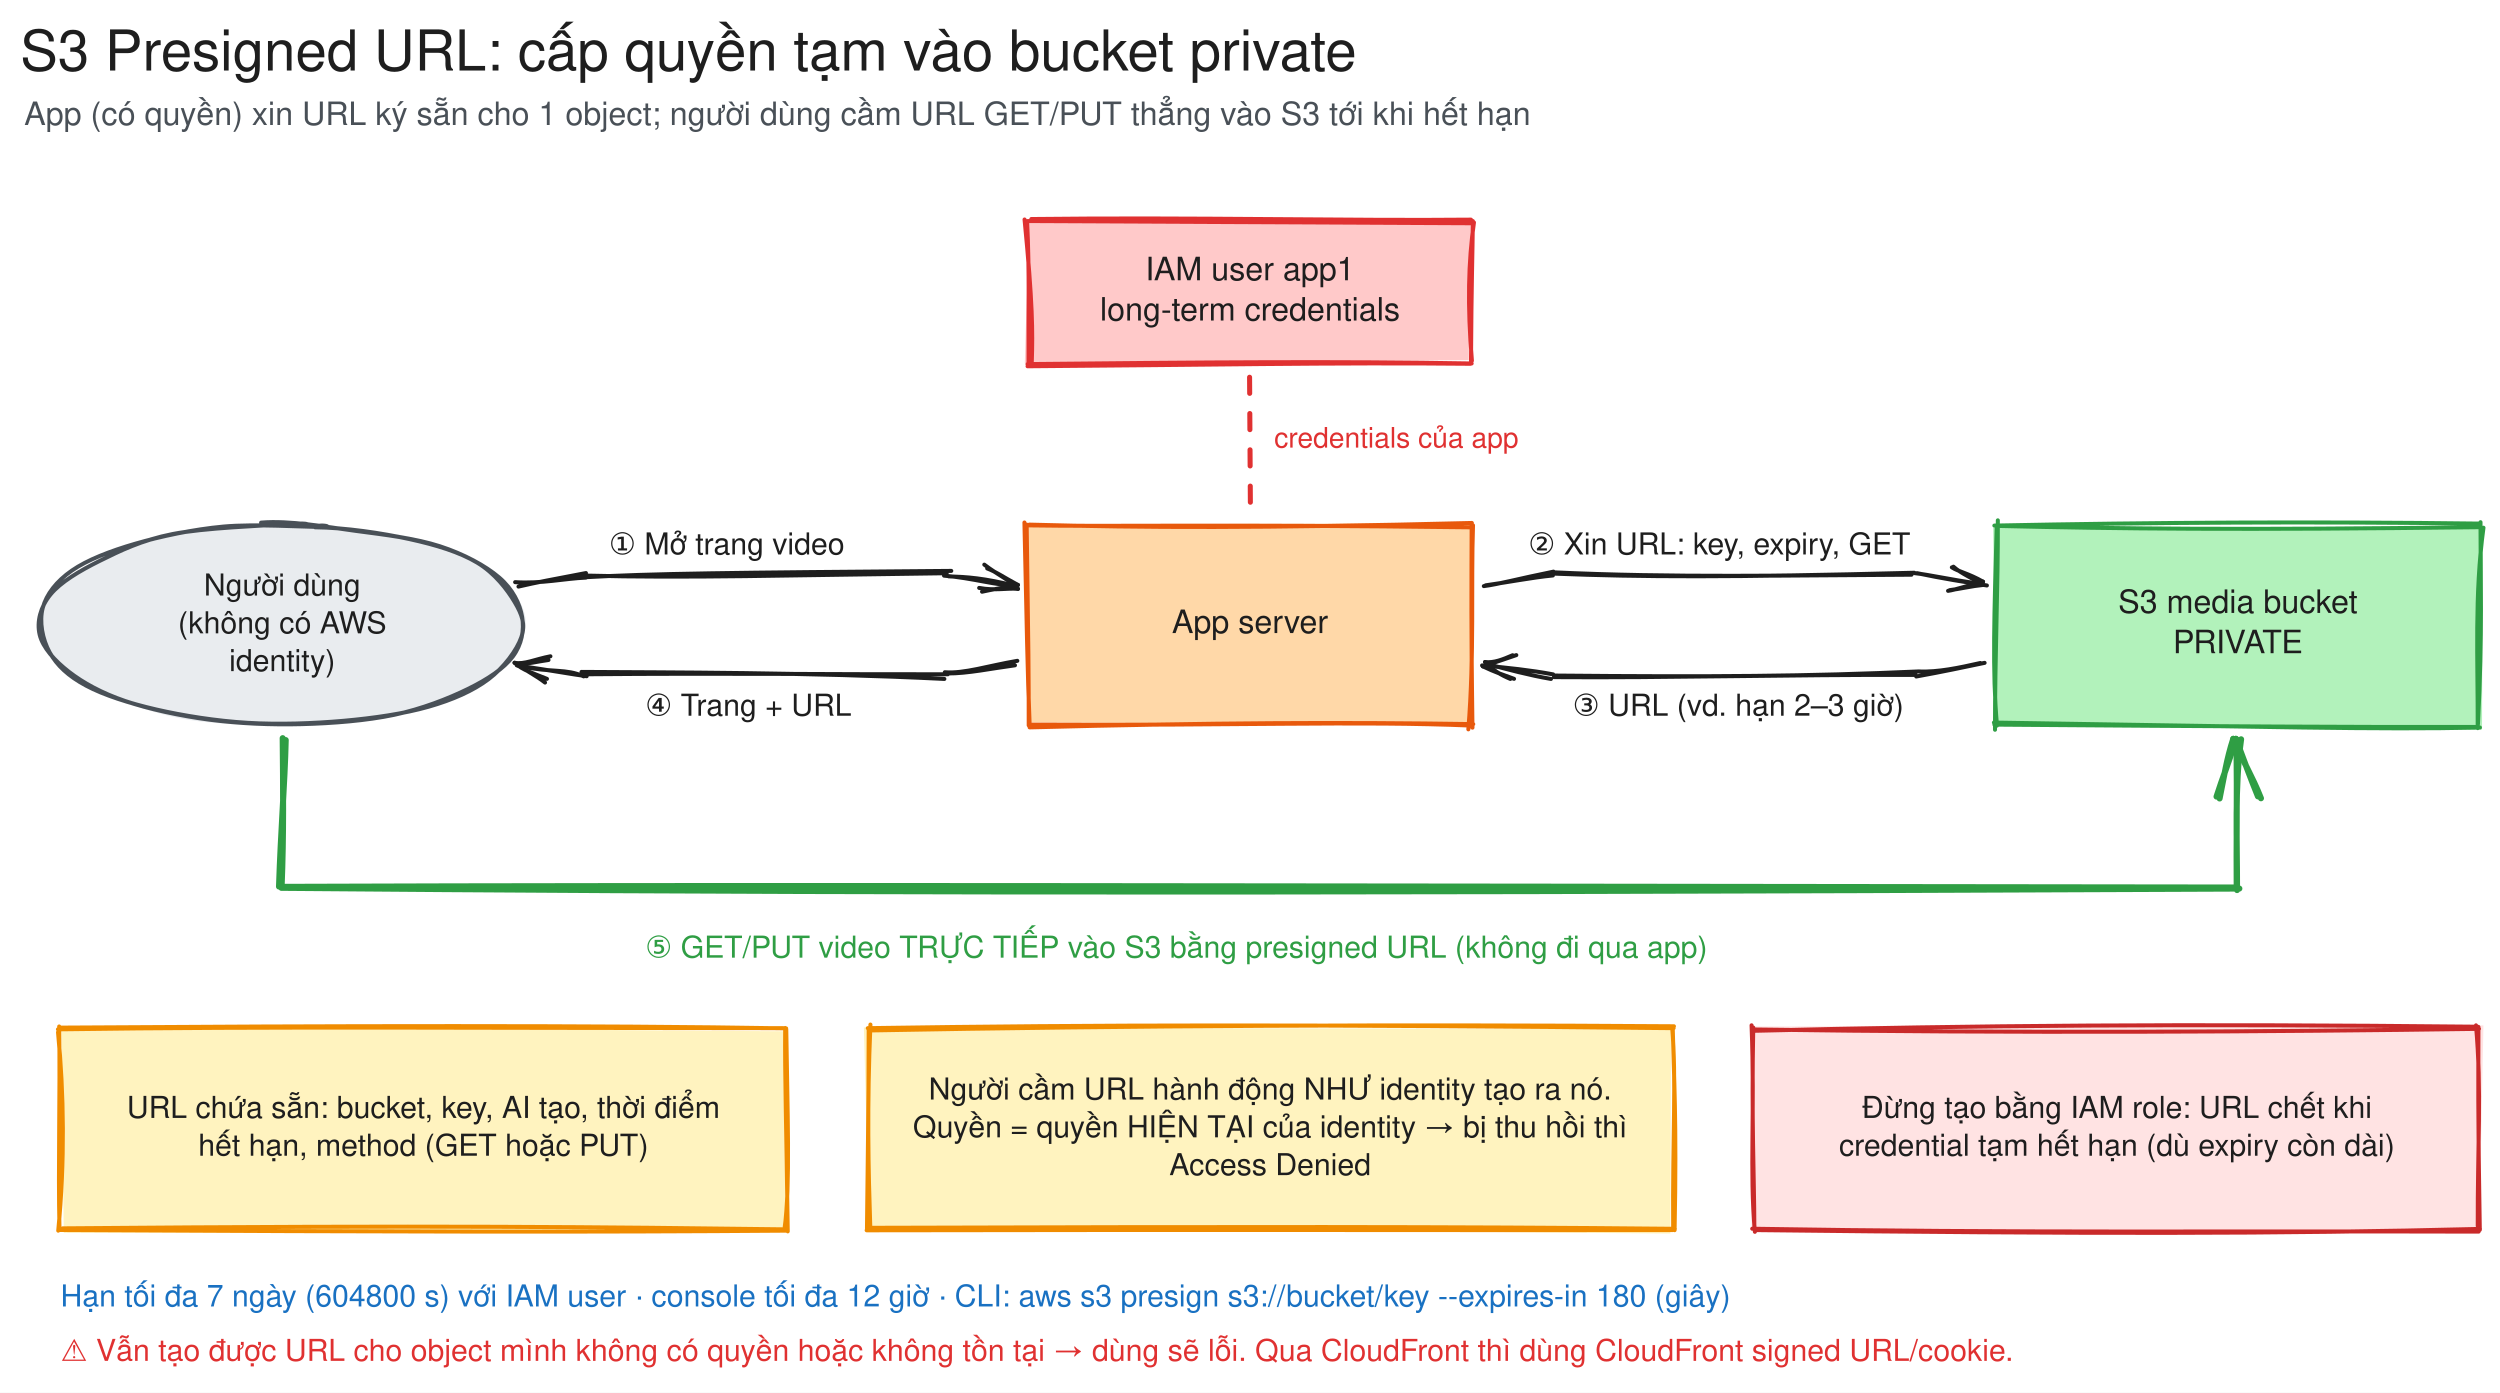
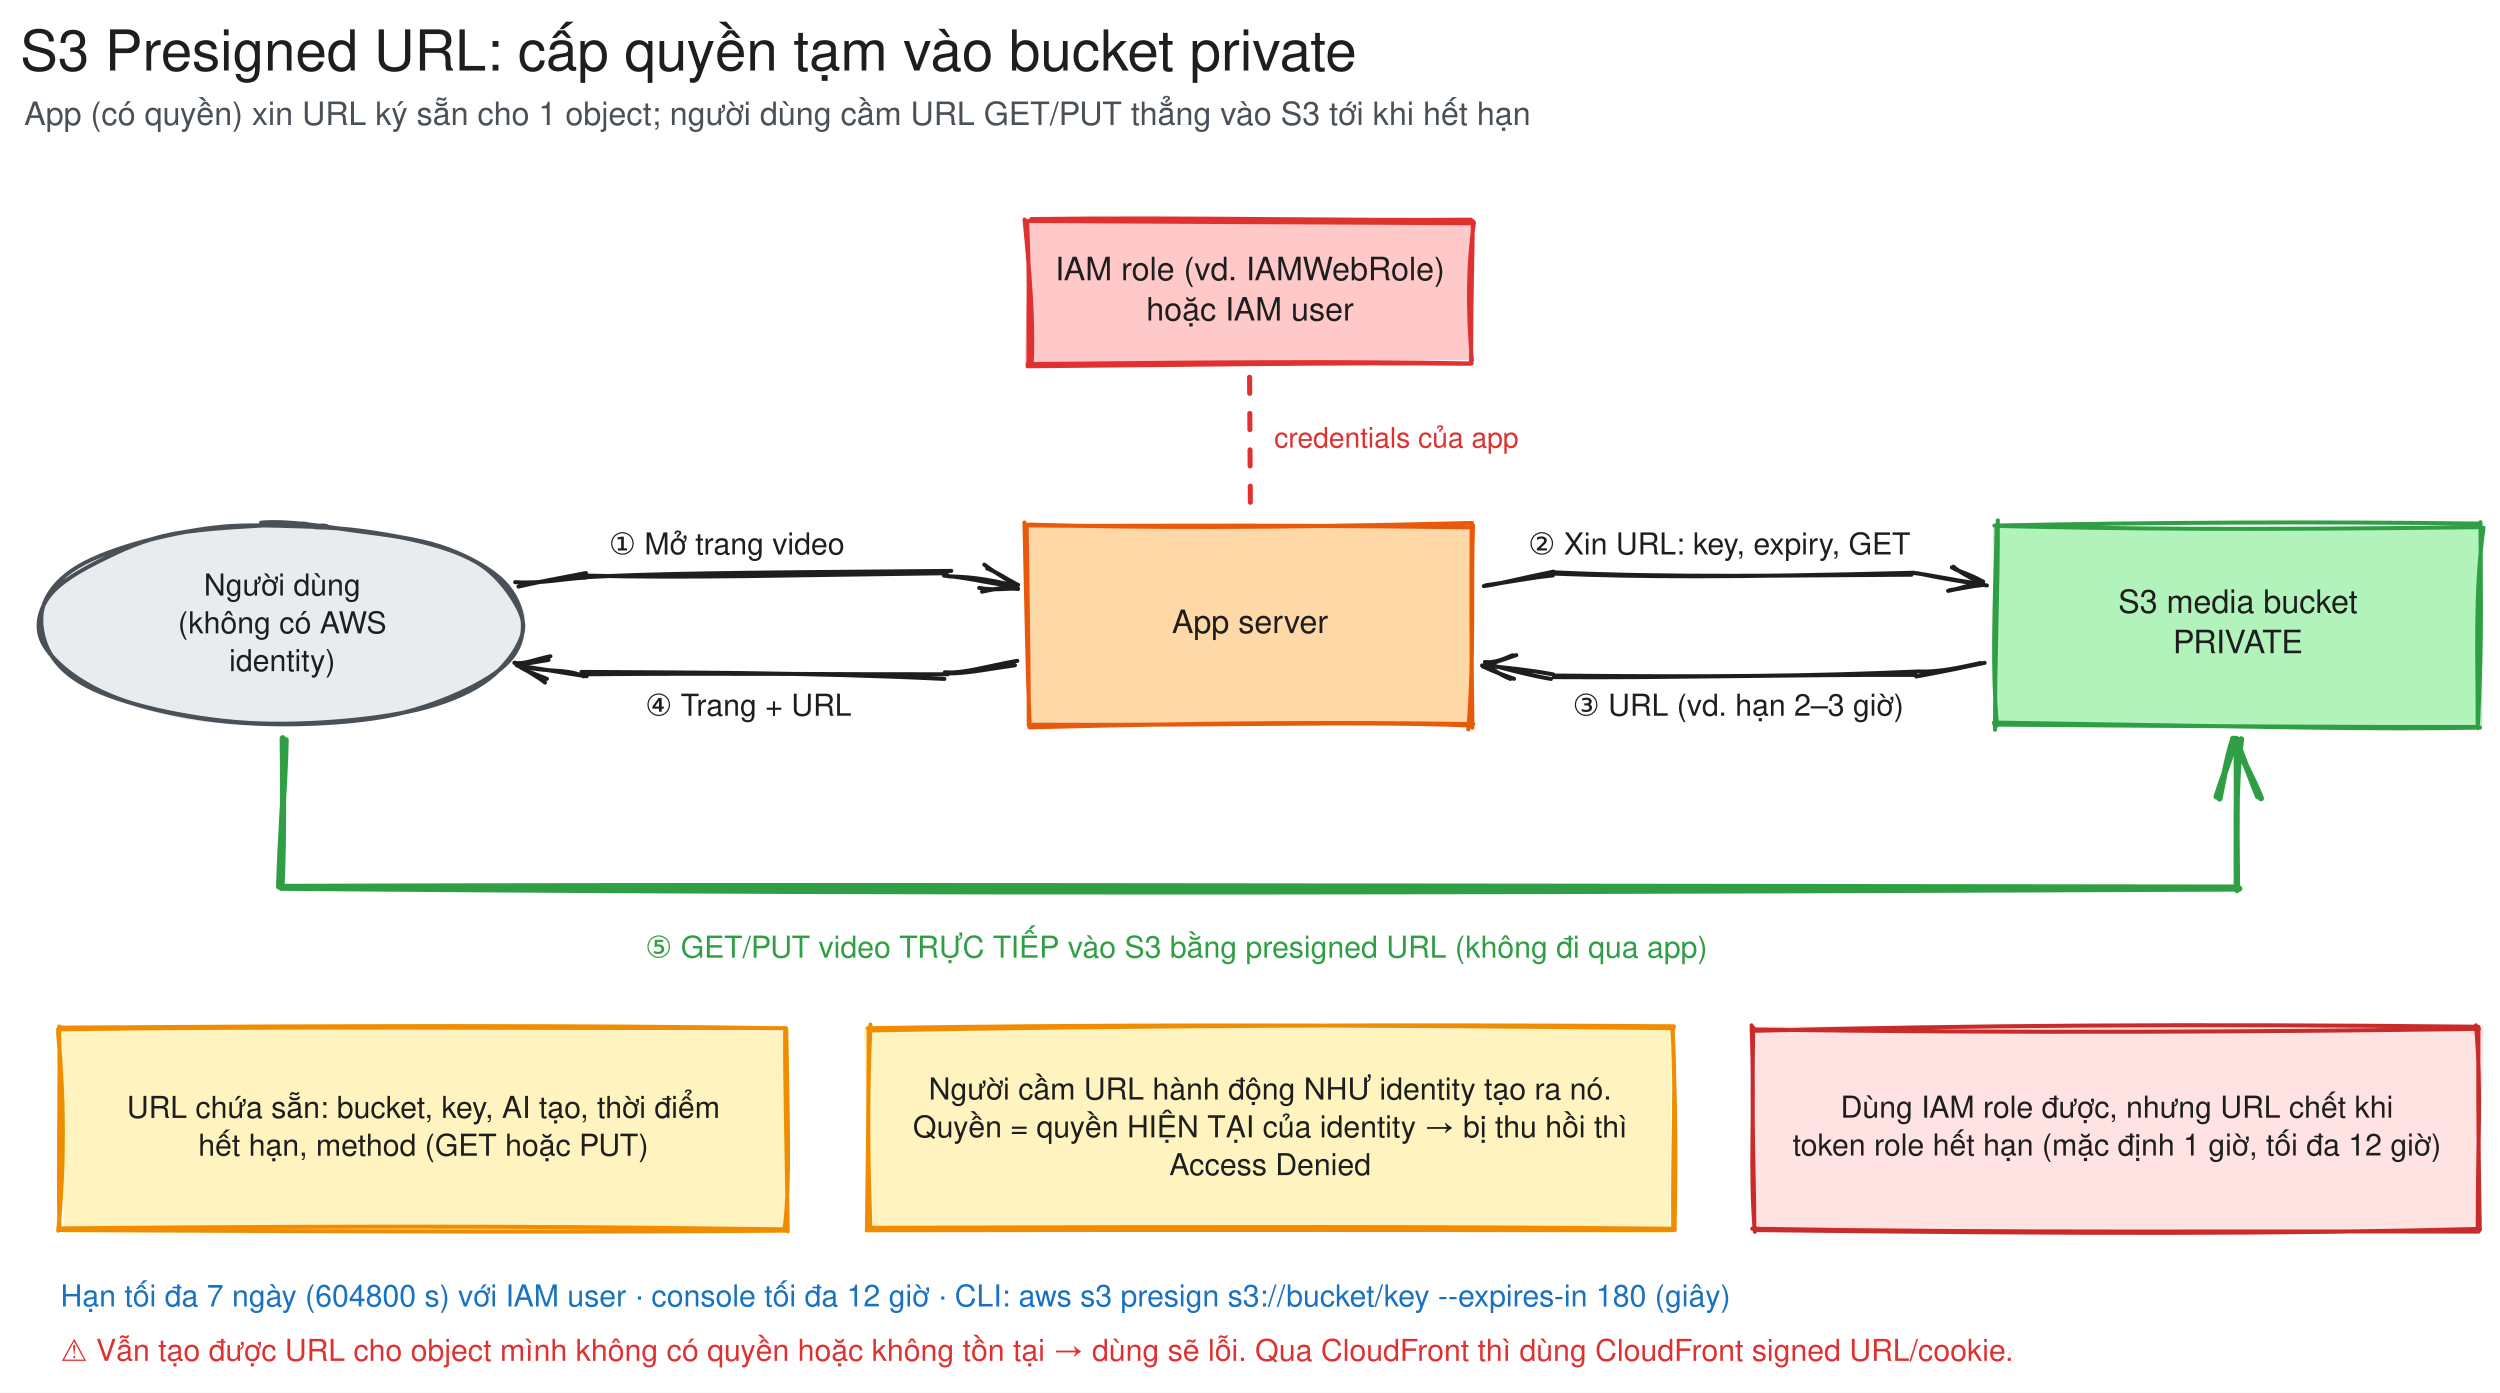
<svg xmlns="http://www.w3.org/2000/svg" version="1.1" viewBox="0 0 1240 690.75" width="1240" height="690.75">
  <defs>
    <style>
      @font-face {
        font-family: "Virgil";
        src: url("https://excalidraw.com/Virgil.woff2");
      }
      @font-face {
        font-family: "Cascadia";
        src: url("https://excalidraw.com/Cascadia.woff2");
      }
    </style>
  </defs>
  <rect x="0" y="0" width="1240" height="690.75" fill="#ffffff" />
  <g transform="translate(10 10) rotate(0 347.06 17.5)">
    <text x="0" y="25" font-family="Helvetica, Segoe UI Emoji" font-size="28px" fill="#1e1e1e" text-anchor="start" style="white-space: pre;" direction="ltr">S3 Presigned URL: cấp quyền tạm vào bucket private</text>
  </g>
  <g transform="translate(12 48) rotate(0 381.52 10)">
    <text x="0" y="14" font-family="Helvetica, Segoe UI Emoji" font-size="16px" fill="#495057" text-anchor="start" style="white-space: pre;" direction="ltr">App (có quyền) xin URL ký sẵn cho 1 object; người dùng cầm URL GET/PUT thẳng vào S3 tới khi hết hạn</text>
  </g>
  <g stroke-linecap="round" transform="translate(510 110) rotate(0 110 35)">
    <path d="M0.3 0.69 L219.93 1.6 L218.47 68.6 L-1.69 70.15" stroke="none" stroke-width="0" fill="#ffc9c9" />
    <path d="M1.53 -1.36 C80.77 -2.32, 161.08 -0.44, 219.6 -1.06 M-0.5 -0.34 C48.42 -0.04, 95.95 0.05, 219.38 0.73 M221.08 0.34 C218.31 19.56, 217.76 41.61, 220.07 68.93 M220.54 -0.36 C220.39 15.54, 219.85 29.15, 219.61 69.44 M219.39 70.44 C152.98 69.75, 85.15 71.05, -0.33 71.67 M219.94 70.28 C154.03 69.12, 87.82 69.68, -0.36 70.59 M1.77 69.3 C2.24 54.88, 2.25 40.58, -1.82 -1.13 M0.15 69.48 C0.02 46.97, 0.7 25.39, -0.56 -0.23" stroke="#e03131" stroke-width="2" fill="none" />
  </g>
-   <g transform="translate(535.92 125) rotate(0 84.08 20)">
-     <text x="84.08" y="14" font-family="Helvetica, Segoe UI Emoji" font-size="16px" fill="#1e1e1e" text-anchor="middle" style="white-space: pre;" direction="ltr">IAM user app1</text>
-     <text x="84.08" y="34" font-family="Helvetica, Segoe UI Emoji" font-size="16px" fill="#1e1e1e" text-anchor="middle" style="white-space: pre;" direction="ltr">long-term credentials</text>
+   <g transform="translate(535.92 125.0) rotate(0 84.08 20.0)">
+     <text x="84.08" y="14.0" font-family="Helvetica, Segoe UI Emoji" font-size="16px" fill="#1e1e1e" text-anchor="middle" style="white-space: pre;" direction="ltr">IAM role (vd. IAMWebRole)</text>
+     <text x="84.08" y="34.0" font-family="Helvetica, Segoe UI Emoji" font-size="16px" fill="#1e1e1e" text-anchor="middle" style="white-space: pre;" direction="ltr">hoặc IAM user</text>
  </g>
  <g stroke-linecap="round" transform="translate(20 260) rotate(0 120 50)">
    <path d="M176.24 4.98 C190.13 6.9, 202.92 12.26, 212.77 17.32 C222.61 22.37, 231.01 29.17, 235.34 35.3 C239.67 41.43, 240.28 47.85, 238.74 54.08 C237.21 60.3, 233.03 66.99, 226.13 72.66 C219.22 78.32, 209.21 83.92, 197.32 88.09 C185.42 92.25, 169.47 95.84, 154.78 97.66 C140.09 99.48, 124.2 99.61, 109.19 99.01 C94.18 98.41, 78.22 96.75, 64.72 94.06 C51.23 91.37, 38.27 87.67, 28.22 82.85 C18.16 78.03, 8.88 71.3, 4.39 65.14 C-0.11 58.97, -0.33 52.29, 1.24 45.84 C2.81 39.39, 6.63 32.04, 13.81 26.45 C20.98 20.85, 32.48 16.38, 44.27 12.26 C56.06 8.14, 70.06 3.79, 84.54 1.73 C99.03 -0.33, 113.97 -1.26, 131.19 -0.11 C148.4 1.04, 176.98 6.45, 187.82 8.63 C198.65 10.82, 197.37 12.47, 196.2 12.99 M117.2 -0.96 C131.72 -1.73, 151.2 1.54, 165.79 4.24 C180.39 6.95, 193.85 10.91, 204.79 15.27 C215.73 19.64, 225.45 24.89, 231.45 30.46 C237.45 36.02, 240.73 42.56, 240.77 48.67 C240.82 54.78, 237.34 61.04, 231.73 67.12 C226.11 73.19, 217.9 80.31, 207.1 85.1 C196.3 89.9, 181.03 93.51, 166.94 95.91 C152.85 98.31, 138 99.29, 122.57 99.5 C107.14 99.71, 88.58 99.41, 74.36 97.17 C60.13 94.93, 48.08 90.85, 37.22 86.04 C26.37 81.23, 15.39 74.08, 9.25 68.31 C3.11 62.53, 0.68 57.29, 0.37 51.4 C0.06 45.51, 1.71 38.9, 7.37 32.98 C13.03 27.05, 23.66 20.53, 34.32 15.86 C44.99 11.19, 57.26 7.38, 71.36 4.95 C85.46 2.52, 111.11 1.67, 118.92 1.25 C126.73 0.84, 118.41 2.04, 118.25 2.44" stroke="none" stroke-width="0" fill="#e9ecef" />
    <path d="M109.5 -0.78 C123.71 -1.99, 141.72 1.36, 156.49 3.32 C171.26 5.27, 186.29 7.08, 198.13 10.93 C209.98 14.78, 220.78 20.58, 227.58 26.42 C234.39 32.26, 237.85 39.43, 238.97 45.97 C240.1 52.51, 238.81 59.71, 234.34 65.66 C229.87 71.62, 221.96 76.88, 212.16 81.69 C202.35 86.51, 189.24 91.64, 175.5 94.55 C161.77 97.46, 145 98.77, 129.74 99.17 C114.48 99.57, 98.54 98.88, 83.93 96.97 C69.31 95.05, 53.68 91.66, 42.05 87.7 C30.42 83.74, 21.21 78.66, 14.15 73.18 C7.09 67.7, 1.2 61.18, -0.33 54.8 C-1.85 48.42, 0.04 41.02, 5.01 34.92 C9.97 28.82, 19.35 23.21, 29.45 18.2 C39.55 13.2, 50.25 7.92, 65.59 4.89 C80.93 1.86, 110.3 0.73, 121.48 0.01 C132.67 -0.71, 132.72 -0.13, 132.72 0.56 M136.24 1.53 C150.99 1.64, 169.63 4.45, 183.04 7.38 C196.45 10.3, 208 13.88, 216.71 19.09 C225.42 24.31, 231.64 32.51, 235.29 38.67 C238.93 44.83, 240.75 49.67, 238.58 56.05 C236.41 62.42, 229.93 71.17, 222.26 76.92 C214.59 82.67, 204.52 87.11, 192.56 90.54 C180.6 93.97, 165.46 96.18, 150.5 97.51 C135.54 98.84, 118.29 99.45, 102.8 98.52 C87.3 97.59, 70.89 94.99, 57.54 91.92 C44.18 88.84, 31.48 84.78, 22.67 80.06 C13.85 75.34, 8.22 70.02, 4.64 63.6 C1.06 57.17, -0.62 48.25, 1.21 41.49 C3.03 34.73, 7.95 28.33, 15.6 23.03 C23.25 17.73, 34.52 13.34, 47.08 9.69 C59.64 6.05, 75.65 2.56, 90.96 1.17 C106.26 -0.22, 131.04 1.39, 138.91 1.34 C146.78 1.3, 138.51 0.16, 138.17 0.92" stroke="#495057" stroke-width="2" fill="none" />
  </g>
  <g transform="translate(89.75 281.875) rotate(0 50.25 28.125)">
    <text x="50.25" y="13.5" font-family="Helvetica, Segoe UI Emoji" font-size="15px" fill="#1e1e1e" text-anchor="middle" style="white-space: pre;" direction="ltr">Người dùng</text>
    <text x="50.25" y="32.25" font-family="Helvetica, Segoe UI Emoji" font-size="15px" fill="#1e1e1e" text-anchor="middle" style="white-space: pre;" direction="ltr">(không có AWS</text>
    <text x="50.25" y="51" font-family="Helvetica, Segoe UI Emoji" font-size="15px" fill="#1e1e1e" text-anchor="middle" style="white-space: pre;" direction="ltr">identity)</text>
  </g>
  <g stroke-linecap="round" transform="translate(510 260) rotate(0 110 50)">
    <path d="M-0.03 0.23 L220.65 -0.53 L221.07 99.58 L0.51 98.26" stroke="none" stroke-width="0" fill="#ffd8a8" />
    <path d="M-1.22 0.57 C45.52 1.31, 90.74 -0.06, 220.52 1.56 M0.54 0.21 C58.03 1.76, 113.99 2.04, 220.04 -0.61 M220.61 0.57 C219.6 30.22, 221.31 64.54, 218.3 101.76 M219.94 0.23 C219.85 27.45, 219.6 54.5, 220.34 100.92 M219.95 99.89 C163.12 97.5, 103.93 100.01, 1.16 99.39 M220.73 99.16 C156.03 98.17, 92.34 98.39, 0.69 100.78 M0.65 98.06 C-0.32 74.8, -0.78 48.95, -1.88 -0.84 M0.24 99.79 C0.3 79.6, 0.1 59.21, -0.77 0.2" stroke="#e8590c" stroke-width="2" fill="none" />
  </g>
  <g transform="translate(578.72 300) rotate(0 41.28 10)">
    <text x="41.28" y="14" font-family="Helvetica, Segoe UI Emoji" font-size="16px" fill="#1e1e1e" text-anchor="middle" style="white-space: pre;" direction="ltr">App server</text>
  </g>
  <g stroke-linecap="round" transform="translate(990 260) rotate(0 120 50)">
    <path d="M-1.4 1.72 L241.42 1.7 L241.08 101.85 L-0.21 100.1" stroke="none" stroke-width="0" fill="#b2f2bb" />
    <path d="M0.9 0.86 C60.88 2.29, 120.17 2.95, 239.75 1.48 M-0.8 0.69 C78.52 -0.92, 158.59 -1.33, 239.71 -0.3 M241.8 1.74 C237.3 34.99, 239.05 67.37, 238.94 101.16 M240.33 -0.99 C240.27 25.89, 241.39 53.59, 239.08 99.07 M240.04 100.86 C188.96 102.01, 134.85 100.46, -1.02 98.39 M239.4 100.58 C177.26 100.71, 115.69 100.29, -0.78 99.41 M-0.48 101.96 C-0.53 64.79, 1.04 31.79, 0.92 -1.91 M0.51 99.9 C-1.9 72.7, -0.79 44.72, 0.38 0.64" stroke="#2f9e44" stroke-width="2" fill="none" />
  </g>
  <g transform="translate(1047.92 290) rotate(0 62.08 20)">
    <text x="62.08" y="14" font-family="Helvetica, Segoe UI Emoji" font-size="16px" fill="#1e1e1e" text-anchor="middle" style="white-space: pre;" direction="ltr">S3 media bucket</text>
    <text x="62.08" y="34" font-family="Helvetica, Segoe UI Emoji" font-size="16px" fill="#1e1e1e" text-anchor="middle" style="white-space: pre;" direction="ltr">PRIVATE</text>
  </g>
  <g stroke-linecap="round" transform="translate(30 510) rotate(0 180 50)">
    <path d="M0.44 -0.93 L358.94 1.51 L359.48 101.15 L1.62 101.52" stroke="none" stroke-width="0" fill="#fff3bf" />
    <path d="M-1.26 0.55 C104.37 -0.99, 211.37 -0.05, 359.06 -0.02 M0.22 -0.3 C133.67 -1.2, 266.88 -1.52, 359.94 0.07 M359.99 0.64 C360.5 39.67, 362.06 78.81, 359.13 99.41 M359.45 -0.13 C359.23 23.76, 360.05 49.23, 360.72 100.76 M359.46 99.76 C271.38 98.64, 185.5 97.66, 1.14 99.26 M359.81 100.4 C265.46 101.14, 169.56 101.04, -0.38 100.07 M-1.11 100.41 C2.2 65.93, 1.72 32.49, -1.22 1.99 M-0.49 100.04 C-1.24 67.33, -0.1 33.2, -0.65 -0.87" stroke="#f08c00" stroke-width="2" fill="none" />
  </g>
  <g transform="translate(56.475 541.25) rotate(0 153.525 18.75)">
    <text x="153.525" y="13.25" font-family="Helvetica, Segoe UI Emoji" font-size="15px" fill="#1e1e1e" text-anchor="middle" style="white-space: pre;" direction="ltr">URL chứa sẵn: bucket, key, AI tạo, thời điểm</text>
    <text x="153.525" y="32" font-family="Helvetica, Segoe UI Emoji" font-size="15px" fill="#1e1e1e" text-anchor="middle" style="white-space: pre;" direction="ltr">hết hạn, method (GET hoặc PUT)</text>
  </g>
  <g stroke-linecap="round" transform="translate(430 510) rotate(0 200 50)">
    <path d="M-1.52 -0.38 L398.86 0.41 L398.48 101.85 L1.04 98.4" stroke="none" stroke-width="0" fill="#fff3bf" />
    <path d="M0.86 1.11 C132.12 -1.34, 263.69 -1.92, 400.27 -0.97 M0.42 -0.03 C112.6 -1.75, 224.4 -1.9, 400.11 -0.03 M399.36 -0.87 C401.58 25.73, 399.54 53.18, 399.89 99.43 M399.66 -0.57 C400.2 23.44, 401.69 45.47, 400.6 100.17 M400.72 99.49 C290.09 98.36, 180.63 98.45, 0.99 99 M399.69 100.11 C289.21 100.25, 177.93 99.86, -0.14 100.23 M1.67 99.19 C0.69 69.38, -0.01 39.21, 1.73 -1.82 M0.02 99.28 C0.28 70.88, 0.85 41.8, 0.87 0.38" stroke="#f08c00" stroke-width="2" fill="none" />
  </g>
  <g transform="translate(451.05 531.875) rotate(0 178.95 28.125)">
    <text x="178.95" y="13.5" font-family="Helvetica, Segoe UI Emoji" font-size="15px" fill="#1e1e1e" text-anchor="middle" style="white-space: pre;" direction="ltr">Người cầm URL hành động NHƯ identity tạo ra nó.</text>
    <text x="178.95" y="32.25" font-family="Helvetica, Segoe UI Emoji" font-size="15px" fill="#1e1e1e" text-anchor="middle" style="white-space: pre;" direction="ltr">Quyền = quyền HIỆN TẠI của identity → bị thu hồi thì</text>
    <text x="178.95" y="51" font-family="Helvetica, Segoe UI Emoji" font-size="15px" fill="#1e1e1e" text-anchor="middle" style="white-space: pre;" direction="ltr">Access Denied</text>
  </g>
  <g stroke-linecap="round" transform="translate(870 510) rotate(0 180 50)">
    <path d="M-0.84 -0.89 L361.79 -1.41 L359.71 100.32 L-1.25 99.97" stroke="none" stroke-width="0" fill="#ffe3e3" />
    <path d="M0.7 1.26 C107.74 -1.44, 214.59 -2.25, 358.95 -0.75 M-0.22 0.62 C129.22 2.54, 258.18 1.78, 359.57 0.3 M358.09 -1.43 C360.97 30.46, 358.83 59.01, 358.96 98.09 M359.3 -0.65 C359.3 20.83, 358.94 41.86, 359.98 100.04 M359.4 100.88 C243.22 100.5, 126.47 101.65, -0.9 99.45 M360.05 99.54 C262.05 102.07, 164.81 102.04, 0.34 100.12 M0.42 100.98 C-2.29 70.79, 0.48 42.12, -1.22 -1.45 M0.16 99.04 C0.07 73.02, -1.3 46.06, -0.39 -0.35" stroke="#c92a2a" stroke-width="2" fill="none" />
  </g>
-   <g transform="translate(904.125 541.25) rotate(0 145.875 18.75)">
-     <text x="145.875" y="13.25" font-family="Helvetica, Segoe UI Emoji" font-size="15px" fill="#1e1e1e" text-anchor="middle" style="white-space: pre;" direction="ltr">Đừng tạo bằng IAM role: URL chết khi</text>
-     <text x="145.875" y="32" font-family="Helvetica, Segoe UI Emoji" font-size="15px" fill="#1e1e1e" text-anchor="middle" style="white-space: pre;" direction="ltr">credential tạm hết hạn (dù expiry còn dài)</text>
+   <g transform="translate(904.12 541.25) rotate(0 145.88 18.75)">
+     <text x="145.88" y="13.12" font-family="Helvetica, Segoe UI Emoji" font-size="15px" fill="#1e1e1e" text-anchor="middle" style="white-space: pre;" direction="ltr">Dùng IAM role được, nhưng URL chết khi</text>
+     <text x="145.88" y="31.88" font-family="Helvetica, Segoe UI Emoji" font-size="15px" fill="#1e1e1e" text-anchor="middle" style="white-space: pre;" direction="ltr">token role hết hạn (mặc định 1 giờ, tối đa 12 giờ)</text>
  </g>
  <g stroke-linecap="round">
    <g transform="translate(620 186) rotate(0 0 34)">
      <path d="M-0.21 1.11 C-0.23 12.44, 0.23 56.62, 0.21 67.57" stroke="#e03131" stroke-width="2.5" fill="none" stroke-dasharray="8 10" />
    </g>
  </g>
  <g stroke-linecap="round">
    <g transform="translate(257.3356 290.4441) rotate(0 123.373 -2.603936)">
      <path d="M-1.83 -1.69 C11.13 -0.83, 22.62 -3.51, 33.29 -3.95 M-0.17 0.5 C8.85 -1.6, 15.92 -2.91, 33.29 -6.21 M30.71 -4.03 C67.05 -6.05, 103.98 -6.38, 214.5 -7.28 M32.9 -4.96 C83.37 -3.61, 134.56 -5.19, 212.22 -6.13 M210.9 -4.92 C224.81 -3.83, 238.3 0.28, 245.83 -0.17 M213.23 -4.57 C221.88 -4.28, 230.54 -3.84, 247.03 0.35" stroke="#1e1e1e" stroke-width="2" fill="none" />
    </g>
    <g transform="translate(257.3356 290.4441) rotate(0 123.373 -2.603936)">
      <path d="M228.33 1.16 C235.95 2.65, 242.31 1.13, 247.58 1.64 M229.76 3.05 C234.88 1.92, 238.33 1.38, 247.58 -0.31" stroke="#1e1e1e" stroke-width="2" fill="none" />
    </g>
    <g transform="translate(257.3356 290.4441) rotate(0 123.373 -2.603936)">
      <path d="M230.88 -10.38 C237.65 -5.19, 243.2 -3, 247.58 1.64 M232.31 -8.49 C236.74 -6.83, 239.58 -4.61, 247.58 -0.31" stroke="#1e1e1e" stroke-width="2" fill="none" />
    </g>
  </g>
  <g stroke-linecap="round">
    <g transform="translate(504.0816 329.3197) rotate(0 -123.373 2.840136)">
      <path d="M0.51 -1.55 C-13.8 0.89, -26.1 4.92, -35.45 4.11 M-0.65 0.67 C-11.98 2.16, -24.3 4.8, -34.09 4.71 M-35.68 7.43 C-102.95 4.08, -173.01 4.25, -215.65 3.95 M-33.95 5.12 C-86.86 5.27, -139.45 4.46, -215.05 5.13 M-214.56 6.16 C-223.57 2.16, -229.73 4.5, -246.04 1.15 M-213.09 6.09 C-221.25 5, -227.53 3.72, -247.73 0.71" stroke="#1e1e1e" stroke-width="2" fill="none" />
    </g>
    <g transform="translate(504.0816 329.3197) rotate(0 -123.373 2.840136)">
      <path d="M-231.07 -3.8 C-238.46 -2.4, -244.19 0.39, -248.86 -0.59 M-232.03 -1.97 C-237.06 -1.34, -242.91 0.31, -247.74 -0.09" stroke="#1e1e1e" stroke-width="2" fill="none" />
    </g>
    <g transform="translate(504.0816 329.3197) rotate(0 -123.373 2.840136)">
      <path d="M-232.79 7.39 C-239.51 4.63, -244.61 3.26, -248.86 -0.59 M-233.75 9.23 C-238.1 5.79, -243.33 3.38, -247.74 -0.09" stroke="#1e1e1e" stroke-width="2" fill="none" />
    </g>
  </g>
  <g stroke-linecap="round">
    <g transform="translate(735.9184 290.6803) rotate(0 124.0768 -2.840136)">
      <path d="M0.06 0.03 C7.72 -0.97, 17.3 -3.65, 34.63 -7.15 M0.96 -0.36 C11.28 -1.76, 24.2 -4.3, 34.31 -5.25 M33.6 -6.86 C94.15 -3.98, 152.8 -5.39, 212.2 -5.63 M34.96 -6.16 C77.66 -4.46, 122.56 -4.23, 213.55 -6.6 M214.92 -6.39 C227.61 -3.72, 238.8 -1.98, 249.58 -0.29 M213.72 -6.41 C221.64 -5.5, 229.74 -3.49, 247.21 -0.89" stroke="#1e1e1e" stroke-width="2" fill="none" />
    </g>
    <g transform="translate(735.9184 290.6803) rotate(0 124.0768 -2.840136)">
      <path d="M230.32 2.38 C234.04 1.86, 239.4 -0.07, 247.68 -2.15 M231.1 2.04 C235.69 1.52, 242.53 -0.09, 247.41 -0.51" stroke="#1e1e1e" stroke-width="2" fill="none" />
    </g>
    <g transform="translate(735.9184 290.6803) rotate(0 124.0768 -2.840136)">
      <path d="M232.2 -9.27 C235.58 -7.08, 240.51 -6.29, 247.68 -2.15 M232.98 -9.6 C236.87 -6.09, 243.07 -3.68, 247.41 -0.51" stroke="#1e1e1e" stroke-width="2" fill="none" />
    </g>
  </g>
  <g stroke-linecap="round">
    <g transform="translate(984.0719 329.6763) rotate(0 -124.0768 2.483602)">
      <path d="M-1.82 -0.83 C-12.66 1.62, -22.83 3.76, -32.38 3.39 M0.29 -0.9 C-10 1.25, -20.46 3.49, -33.62 5.87 M-32.19 3.35 C-86.93 5.81, -135.45 6.13, -212.76 5.4 M-33.91 5.07 C-95.39 4.87, -157.64 6.62, -213.31 6.18 M-214.79 7.08 C-225.61 5.23, -236.09 2.42, -246.47 -0.37 M-213.7 4.82 C-224.82 2.73, -236.49 1.48, -248.96 0.37" stroke="#1e1e1e" stroke-width="2" fill="none" />
    </g>
    <g transform="translate(984.0719 329.6763) rotate(0 -124.0768 2.483602)">
      <path d="M-233.8 -4.68 C-238.76 -2.54, -243.13 -0.79, -247.49 -1.3 M-231.98 -4.74 C-237.12 -3, -242.39 -1.15, -248.57 0.84" stroke="#1e1e1e" stroke-width="2" fill="none" />
    </g>
    <g transform="translate(984.0719 329.6763) rotate(0 -124.0768 2.483602)">
      <path d="M-234.93 7.08 C-239.56 5.15, -243.55 2.82, -247.49 -1.3 M-233.11 7.02 C-237.85 5.28, -242.8 3.65, -248.57 0.84" stroke="#1e1e1e" stroke-width="2" fill="none" />
    </g>
  </g>
  <g stroke-linecap="round">
    <g transform="translate(140 366) rotate(0 485 37)">
      <path d="M1.72 1.08 C1.23 22.52, -0.72 46.14, -1.61 73.73 M0.21 0.13 C0.43 23.65, 0.73 48.02, -0.31 73.72 M-0.44 74.36 C212.9 76.15, 426.49 77.25, 970.72 74.73 M0.31 73.88 C223.56 73.05, 446.79 73.6, 969.94 74.21 M969.58 75.48 C969.62 50.48, 968.3 24.4, 971.59 0.69 M969.39 73.65 C969.2 54.26, 969.66 32.5, 969.3 0.73" stroke="#2f9e44" stroke-width="3" fill="none" />
    </g>
    <g transform="translate(140 366) rotate(0 485 37)">
      <path d="M981.44 29.94 C977.21 19.16, 971.97 10.54, 967.69 0.46 M979.93 29 C976.22 19.86, 973.19 11.6, 969 0.46" stroke="#2f9e44" stroke-width="3" fill="none" />
    </g>
    <g transform="translate(140 366) rotate(0 485 37)">
      <path d="M960.92 30.05 C963.16 19.21, 964.4 10.56, 967.69 0.46 M959.4 29.11 C962.25 19.99, 965.78 11.69, 969 0.46" stroke="#2f9e44" stroke-width="3" fill="none" />
    </g>
  </g>
  <g transform="translate(632 210) rotate(0 63.77 8.75)">
    <text x="0" y="12" font-family="Helvetica, Segoe UI Emoji" font-size="14px" fill="#e03131" text-anchor="start" style="white-space: pre;" direction="ltr">credentials của app</text>
  </g>
  <g transform="translate(302 262) rotate(0 59.475 9.375)">
    <text x="0" y="13" font-family="Helvetica, Segoe UI Emoji" font-size="15px" fill="#1e1e1e" text-anchor="start" style="white-space: pre;" direction="ltr">① Mở trang video</text>
  </g>
  <g transform="translate(320 342) rotate(0 50.175 9.375)">
    <text x="0" y="13" font-family="Helvetica, Segoe UI Emoji" font-size="15px" fill="#1e1e1e" text-anchor="start" style="white-space: pre;" direction="ltr">④ Trang + URL</text>
  </g>
  <g transform="translate(758 262) rotate(0 95.925 9.375)">
    <text x="0" y="13" font-family="Helvetica, Segoe UI Emoji" font-size="15px" fill="#1e1e1e" text-anchor="start" style="white-space: pre;" direction="ltr">② Xin URL: key, expiry, GET</text>
  </g>
  <g transform="translate(780 342) rotate(0 80.1 9.375)">
    <text x="0" y="13" font-family="Helvetica, Segoe UI Emoji" font-size="15px" fill="#1e1e1e" text-anchor="start" style="white-space: pre;" direction="ltr">③ URL (vd. hạn 2–3 giờ)</text>
  </g>
  <g transform="translate(320 462) rotate(0 259.2 9.375)">
    <text x="0" y="13" font-family="Helvetica, Segoe UI Emoji" font-size="15px" fill="#2f9e44" text-anchor="start" style="white-space: pre;" direction="ltr">⑤ GET/PUT video TRỰC TIẾP vào S3 bằng presigned URL (không đi qua app)</text>
  </g>
  <g transform="translate(30 635) rotate(0 450.15 9.375)">
    <text x="0" y="13" font-family="Helvetica, Segoe UI Emoji" font-size="15px" fill="#1971c2" text-anchor="start" style="white-space: pre;" direction="ltr">Hạn tối đa 7 ngày (604800 s) với IAM user · console tối đa 12 giờ · CLI: aws s3 presign s3://bucket/key --expires-in 180 (giây)</text>
  </g>
  <g transform="translate(30 662) rotate(0 491.025 9.375)">
    <text x="0" y="13" font-family="Helvetica, Segoe UI Emoji" font-size="15px" fill="#e03131" text-anchor="start" style="white-space: pre;" direction="ltr">⚠ Vẫn tạo được URL cho object mình không có quyền hoặc không tồn tại → dùng sẽ lỗi. Qua CloudFront thì dùng CloudFront signed URL/cookie.</text>
  </g>
</svg>
